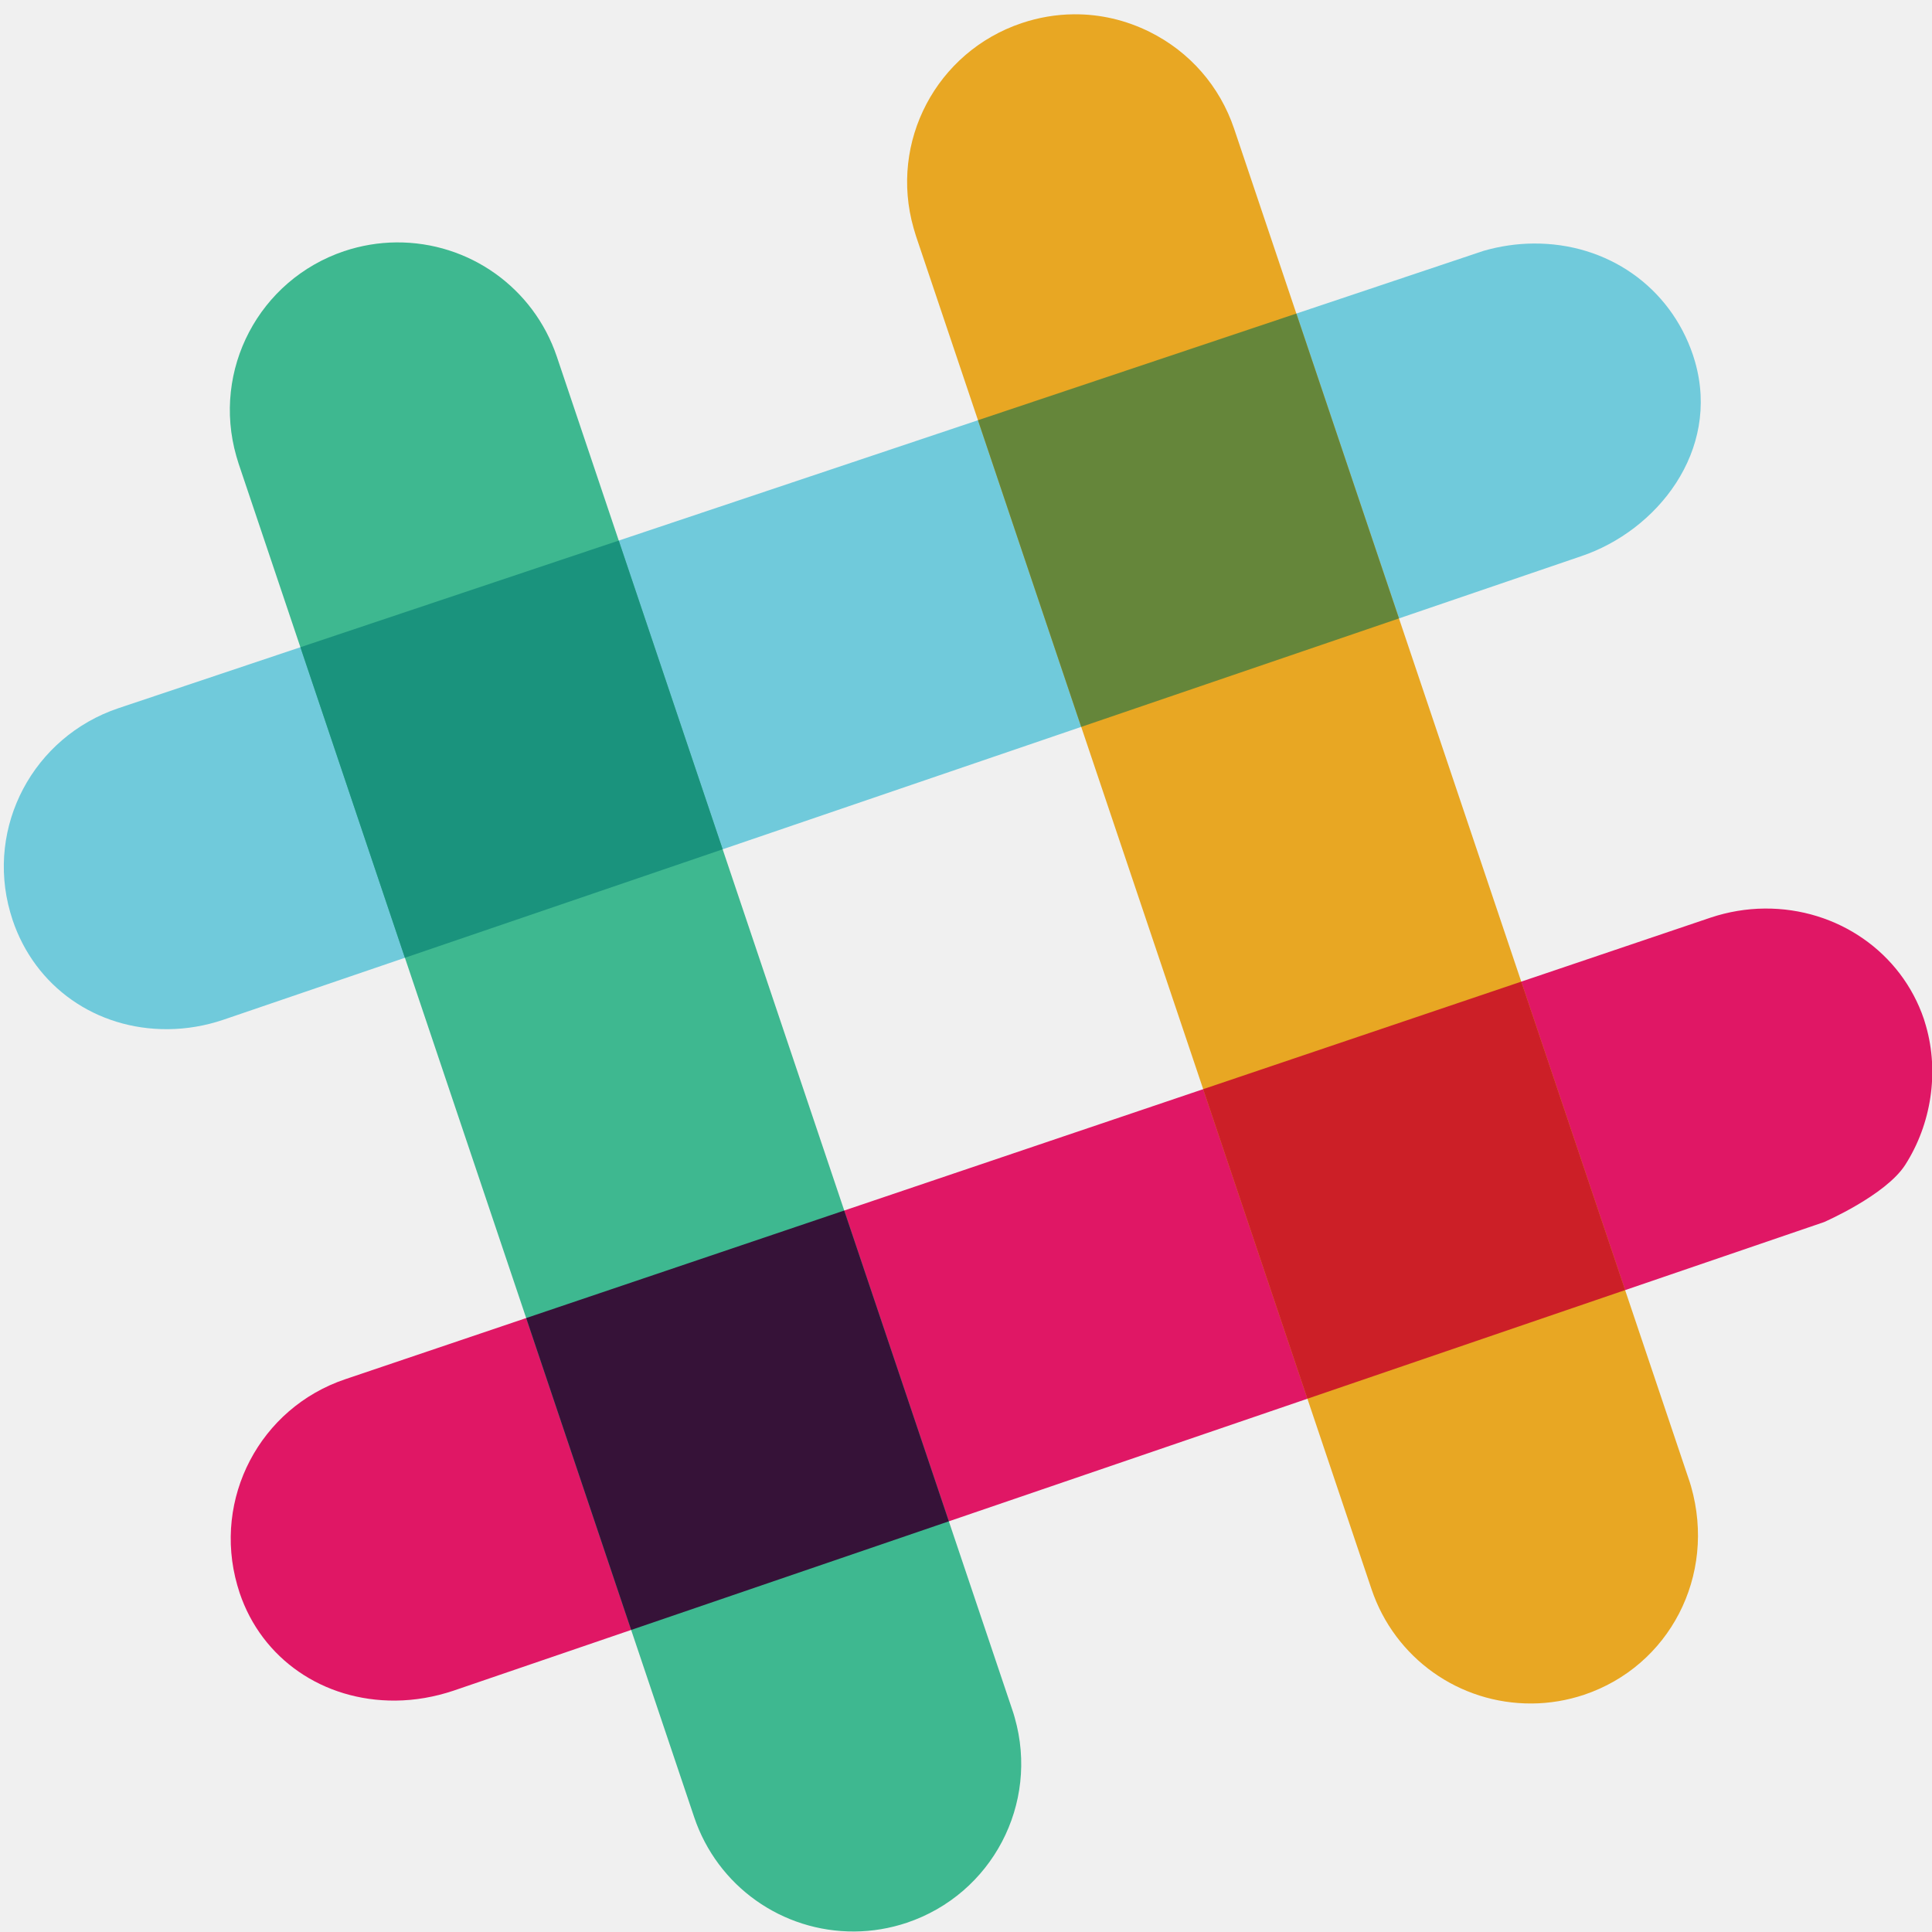
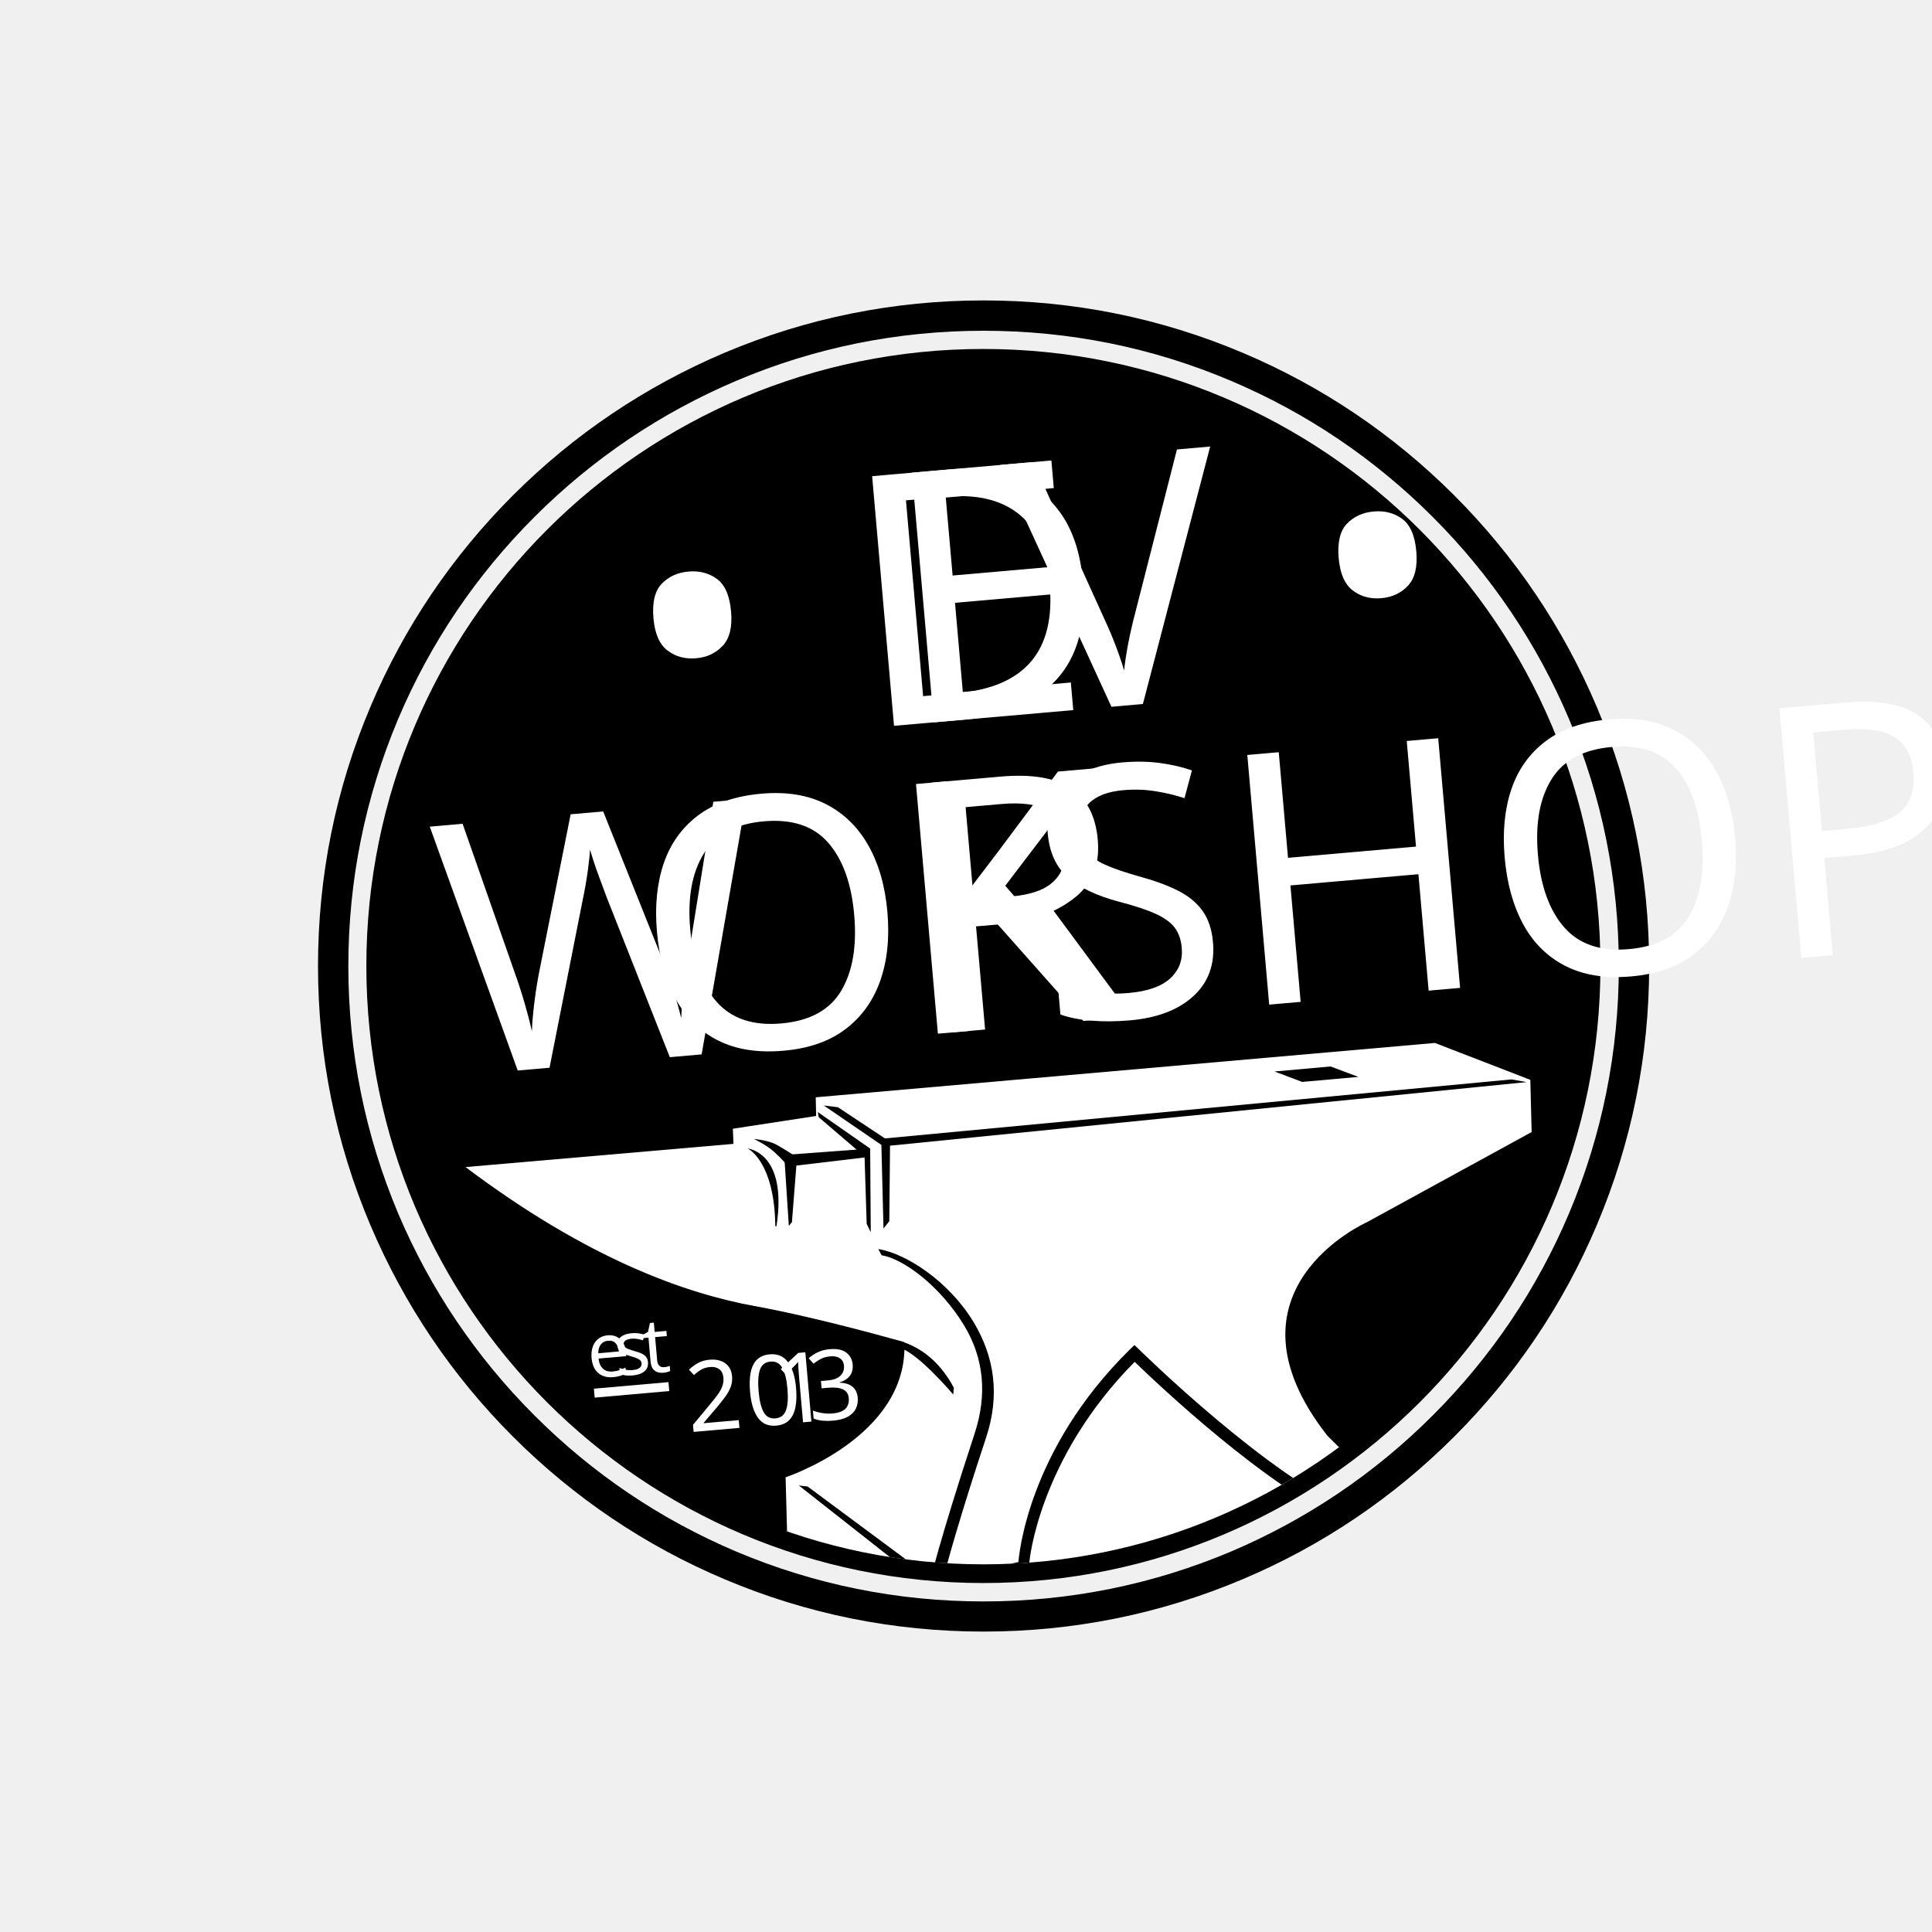
- <svg xmlns="http://www.w3.org/2000/svg" width="118px" height="118px" viewBox="0 0 118 118" version="1.1">
-   <defs />
-   <g id="Page-1" stroke="none" stroke-width="1" fill="none" fill-rule="evenodd">
-     <g id="Artboard-1" transform="translate(-42, -47)">
-       <g id="Group" transform="translate(42, 48)">
-         <path d="M10.258,61.859 C5.863,61.892 2.14,59.273 0.768,55.186 C0.715,55.027 0.669,54.872 0.625,54.72 C-0.871,49.484 2.03,44.008 7.23,42.255 L90.613,14.32 C91.627,14.029 92.648,13.881 93.659,13.874 C98.17,13.838 101.996,16.515 103.403,20.69 L103.527,21.093 C105.086,26.545 101.211,31.413 96.568,32.973 C96.564,32.975 95.721,33.262 13.646,61.282 C12.535,61.658 11.396,61.849 10.258,61.859" id="Fill-9" fill="#70CADB" />
-         <path d="M24.157,102.867 C19.729,102.899 15.992,100.317 14.636,96.289 C14.586,96.134 14.537,95.979 14.494,95.825 C12.977,90.527 15.874,84.994 21.09,83.237 L104.478,55.045 C105.554,54.686 106.667,54.5 107.785,54.491 C112.227,54.457 116.129,57.17 117.506,61.245 L117.634,61.67 C118.438,64.484 117.963,67.651 116.363,70.148 C115.168,72.007 111.404,73.642 111.404,73.642 L27.698,102.261 C26.533,102.651 25.343,102.856 24.157,102.867" id="Fill-16" fill="#E01765" />
-         <path d="M93.572,103.043 C89.125,103.079 85.186,100.272 83.77,96.067 L55.94,13.402 L55.801,12.937 C54.294,7.667 57.192,2.168 62.391,0.415 C63.43,0.065 64.506,-0.118 65.588,-0.127 C67.196,-0.139 68.752,0.223 70.217,0.947 C72.667,2.167 74.5,4.267 75.375,6.86 L103.203,89.518 L103.284,89.783 C104.846,95.256 101.953,100.759 96.756,102.509 C95.725,102.854 94.653,103.035 93.572,103.043" id="Fill-17" fill="#E8A723" />
-         <path d="M52.205,116.969 C47.758,117.003 43.816,114.197 42.398,109.986 L14.575,27.323 C14.527,27.17 14.48,27.02 14.435,26.863 C12.931,21.593 15.821,16.093 21.018,14.34 C22.053,13.995 23.124,13.814 24.205,13.805 C28.652,13.771 32.592,16.577 34.01,20.784 L61.834,103.449 C61.886,103.595 61.933,103.753 61.975,103.906 C63.482,109.179 60.59,114.682 55.386,116.435 C54.353,116.78 53.284,116.96 52.205,116.969" id="Fill-18" fill="#3EB890" />
-         <path d="M79.852,84.429 L99.257,77.794 L92.914,58.955 L73.486,65.522 L79.852,84.429" id="Fill-19" fill="#CC1F27" />
-         <path d="M38.549,98.551 L57.952,91.917 L51.562,72.935 L32.138,79.502 L38.549,98.551" id="Fill-20" fill="#361238" />
-         <path d="M66.037,43.396 C74.762,40.418 80.994,38.29 85.444,36.771 L79.176,18.151 L59.732,24.665 L66.037,43.396" id="Fill-21" fill="#65863A" />
-         <path d="M24.73,57.498 C31.891,55.054 38.334,52.854 44.137,50.873 L37.791,32.017 L18.348,38.53 L24.73,57.498" id="Fill-22" fill="#1A937D" />
-       </g>
+ <svg xmlns="http://www.w3.org/2000/svg" xmlns:xlink="http://www.w3.org/1999/xlink" version="1.1" id="Layer_1" x="0px" y="0px" viewBox="0 0 1000 1000" enable-background="new 0 0 1000 1000" xml:space="preserve">
+   <g>
+     <path stroke="#000000" stroke-width="19.354" stroke-miterlimit="10" d="M818.7,500c0,171-138.6,309.7-309.7,309.7   c-171,0-309.7-138.6-309.7-309.7c0-171,138.6-309.7,309.7-309.7C680.1,190.3,818.7,329,818.7,500" />
+     <path d="M509.1,171.2c44.4,0,87.5,8.7,128,25.9c39.2,16.6,74.3,40.3,104.5,70.5s53.9,65.4,70.5,104.5c17.1,40.6,25.8,83.6,25.8,128   c0,44.4-8.7,87.5-25.8,128c-16.6,39.2-40.3,74.3-70.5,104.5s-65.4,53.9-104.5,70.5c-40.5,17.1-83.6,25.8-128,25.8   c-44.4,0-87.5-8.7-128-25.8c-39.2-16.6-74.3-40.3-104.5-70.5c-30.2-30.2-53.9-65.4-70.5-104.5c-17.1-40.6-25.8-83.6-25.8-128   c0-44.4,8.7-87.4,25.8-128c16.6-39.2,40.3-74.3,70.5-104.5c30.2-30.2,65.4-53.9,104.5-70.5C421.6,179.9,464.7,171.2,509.1,171.2    M509.1,155.5c-46.5,0-91.6,9.1-134.1,27.1c-41,17.4-77.9,42.2-109.5,73.8s-56.5,68.5-73.8,109.5c-18,42.5-27.1,87.6-27.1,134.1   c0,46.5,9.1,91.6,27.1,134.1c17.4,41,42.2,77.9,73.8,109.5c31.6,31.6,68.5,56.5,109.5,73.8c42.5,18,87.6,27.1,134.1,27.1   c46.5,0,91.6-9.1,134.1-27.1c41-17.3,77.9-42.2,109.5-73.8c31.6-31.6,56.5-68.5,73.8-109.5c18-42.5,27.1-87.6,27.1-134.1   c0-46.5-9.1-91.6-27.1-134.1c-17.4-41-42.2-77.9-73.8-109.5c-31.6-31.6-68.5-56.5-109.5-73.8C600.7,164.6,555.6,155.5,509.1,155.5" />
+   </g>
+   <g>
+     <defs>
+       <path id="SVGID_1_" d="M818.7,500c0,171-138.6,309.7-309.7,309.7c-171,0-309.7-138.6-309.7-309.7c0-171,138.6-309.7,309.7-309.7    C680.1,190.3,818.7,329,818.7,500" />
+     </defs>
+     <clipPath id="SVGID_2_">
+       <use xlink:href="#SVGID_1_" overflow="visible" />
+     </clipPath>
+     <g clip-path="url(#SVGID_2_)">
+       <path fill="#FFFFFF" d="M742.8,539.2l49.9,19.3l0.7,27.8l-85.5,46.8c0,0-78.9,34.9-20.4,109.6c37,37.1,45.2,39,45.2,39l2.1,41.1    l-31.3,3.9c0,0-98.8-40.7-169.3,20.2l-48.1,11L406.8,794l-0.8-29.8c0,0,63.3-20.6,61.5-69c0,0-42.5-12.3-77.1-18.6    c-34.6-6.3-86-23.7-151.1-73L379,591.5l-0.3-7.8l43.1-6.6l-0.2-9.7L742.8,539.2z" />
+       <path fill="none" stroke="#000000" stroke-width="1.234" stroke-miterlimit="10" d="M742.8,539.2l49.9,19.3l0.7,27.8l-85.5,46.8    c0,0-78.9,34.9-20.4,109.6c37,37.1,45.2,39,45.2,39l2.1,41.1l-31.3,3.9c0,0-98.8-40.7-169.3,20.2l-48.1,11L406.8,794l-0.8-29.8    c0,0,63.3-20.6,61.5-69c0,0-42.5-12.3-77.1-18.6c-34.6-6.3-86-23.7-151.1-73L379,591.5l-0.3-7.8l43.1-6.6l-0.2-9.7L742.8,539.2z" />
+       <polygon points="486,855.2 482.2,851 481,822 413.5,768.9 418,769.4 485.4,819.4   " />
+       <path d="M533.4,841L529,846l-1.9-37.2c0.2-2.6,4.4-58,57.9-110.5l2.2-2.1l2.2,2.1c0.7,0.7,68.1,67,111.8,84.5l1.9,0.8l1,41.5    l-6.3-6l-0.8-31.3c-40.7-17.3-97.7-71.3-109.7-82.9c-49.7,50.2-54.5,103.1-54.5,103.7L533.4,841z" />
+       <polygon points="700.2,788.7 699.5,782.6 732,782.1 728.5,784.9   " />
+       <path d="M481.1,822.7l0-3c0.2-0.9,4.9-21.5,23.3-77.5c6.7-20.3,4.9-39.2-5.4-56.2c-12.4-20.4-31.3-34.4-42.7-36.3l-1.7-3.2    c14.7,2.4,36.5,16.8,49.2,37.6c11.1,18.4,13.8,38.2,6.6,60c-13.6,41.1-19.7,63.4-22,72.3l41.3-8.4l-0.5,5.5L481.1,822.7z" />
+       <path d="M401.9,634.7l-0.6,0c-0.4-33.8-14.3-40.3-14.4-40.3C387.6,594.6,407.7,596.8,401.9,634.7" />
+       <polygon points="450.7,637.8 448.6,633.5 447.5,599.1 412.2,603.3 409.9,632.6 408.3,634.5 405.9,597.8 450.4,594.5   " />
+       <path d="M407.3,603c0,0-2.6-3.2-6.6-6.8c-4-3.6-10.5-6.7-10.5-6.7s7.7,0.7,11.7,3c4.3,2.4,8.9,5.4,8.9,5.4L407.3,603z" />
+       <polygon points="447.3,598.4 423.8,578.3 423.3,575.6 450.4,594.5   " />
+       <polygon points="460.3,632.1 457.3,635.9 456.2,592.6 426.4,572.2 433.7,573.1 460.7,591   " />
+       <polygon points="460.7,593 457.4,589.3 782.4,558.7 790.2,560.1   " />
+       <polygon points="703.1,557.4 674,560 659.7,554.6 688.7,552   " />
+       <path d="M493.4,721.8c0,0-18.1-21.4-27.4-24l-6.3-4.8c0,0,20.9,0.5,34,25.3L493.4,721.8z" />
+     </g>
+   </g>
+   <g>
+     <g>
+       <text transform="matrix(0.9962 -8.733913e-02 8.734000e-02 0.9962 330.0863 387.3118)">
+         <tspan x="0" y="0" fill="#FFFFFF" font-family="'Franchise-Bold'" font-size="181.663px">• D</tspan>
+         <tspan x="136.2" y="0" fill="#FFFFFF" font-family="'Franchise-Bold'" font-size="181.663px" letter-spacing="3">E</tspan>
+         <tspan x="199.8" y="0" fill="#FFFFFF" font-family="'Franchise-Bold'" font-size="181.663px">V •</tspan>
+       </text>
+       <text transform="matrix(0.9962 -8.733913e-02 8.734000e-02 0.9962 231.5923 557.2866)">
+         <tspan x="0" y="0" fill="#FFFFFF" font-family="'Franchise-Bold'" font-size="181.666px">W</tspan>
+         <tspan x="103.5" y="0" fill="#FFFFFF" font-family="'Franchise-Bold'" font-size="181.666px">OR</tspan>
+         <tspan x="237.2" y="0" fill="#FFFFFF" font-family="'Franchise-Bold'" font-size="181.666px">K</tspan>
+         <tspan x="309.6" y="0" fill="#FFFFFF" font-family="'Franchise-Bold'" font-size="181.666px">SHOP</tspan>
+       </text>
+     </g>
+     <g>
+       <text transform="matrix(0.9962 -8.733913e-02 8.734000e-02 0.9962 356.6198 741.3614)">
+         <tspan x="0" y="0" fill="#FFFFFF" font-family="'AmericanCaptain'" font-size="50.424px" letter-spacing="2">20</tspan>
+         <tspan x="45.7" y="0" fill="#FFFFFF" font-family="'AmericanCaptain'" font-size="50.424px" letter-spacing="2">1</tspan>
+         <tspan x="62.6" y="0" fill="#FFFFFF" font-family="'AmericanCaptain'" font-size="50.424px">3</tspan>
+       </text>
+       <text transform="matrix(0.9962 -8.733913e-02 8.734000e-02 0.9962 304.9648 713.5107)">
+         <tspan x="0" y="0" fill="#FFFFFF" font-family="'AmericanCaptain'" font-size="39.265px">e</tspan>
+         <tspan x="14" y="0" fill="#FFFFFF" font-family="'AmericanCaptain'" font-size="39.265px">s</tspan>
+         <tspan x="28.8" y="0" fill="#FFFFFF" font-family="'AmericanCaptain'" font-size="39.265px">t</tspan>
+       </text>
+       <line fill="none" stroke="#FFFFFF" stroke-width="4.645" stroke-miterlimit="10" x1="307.6" y1="721.1" x2="346.2" y2="717.7" />
    </g>
  </g>
</svg>
